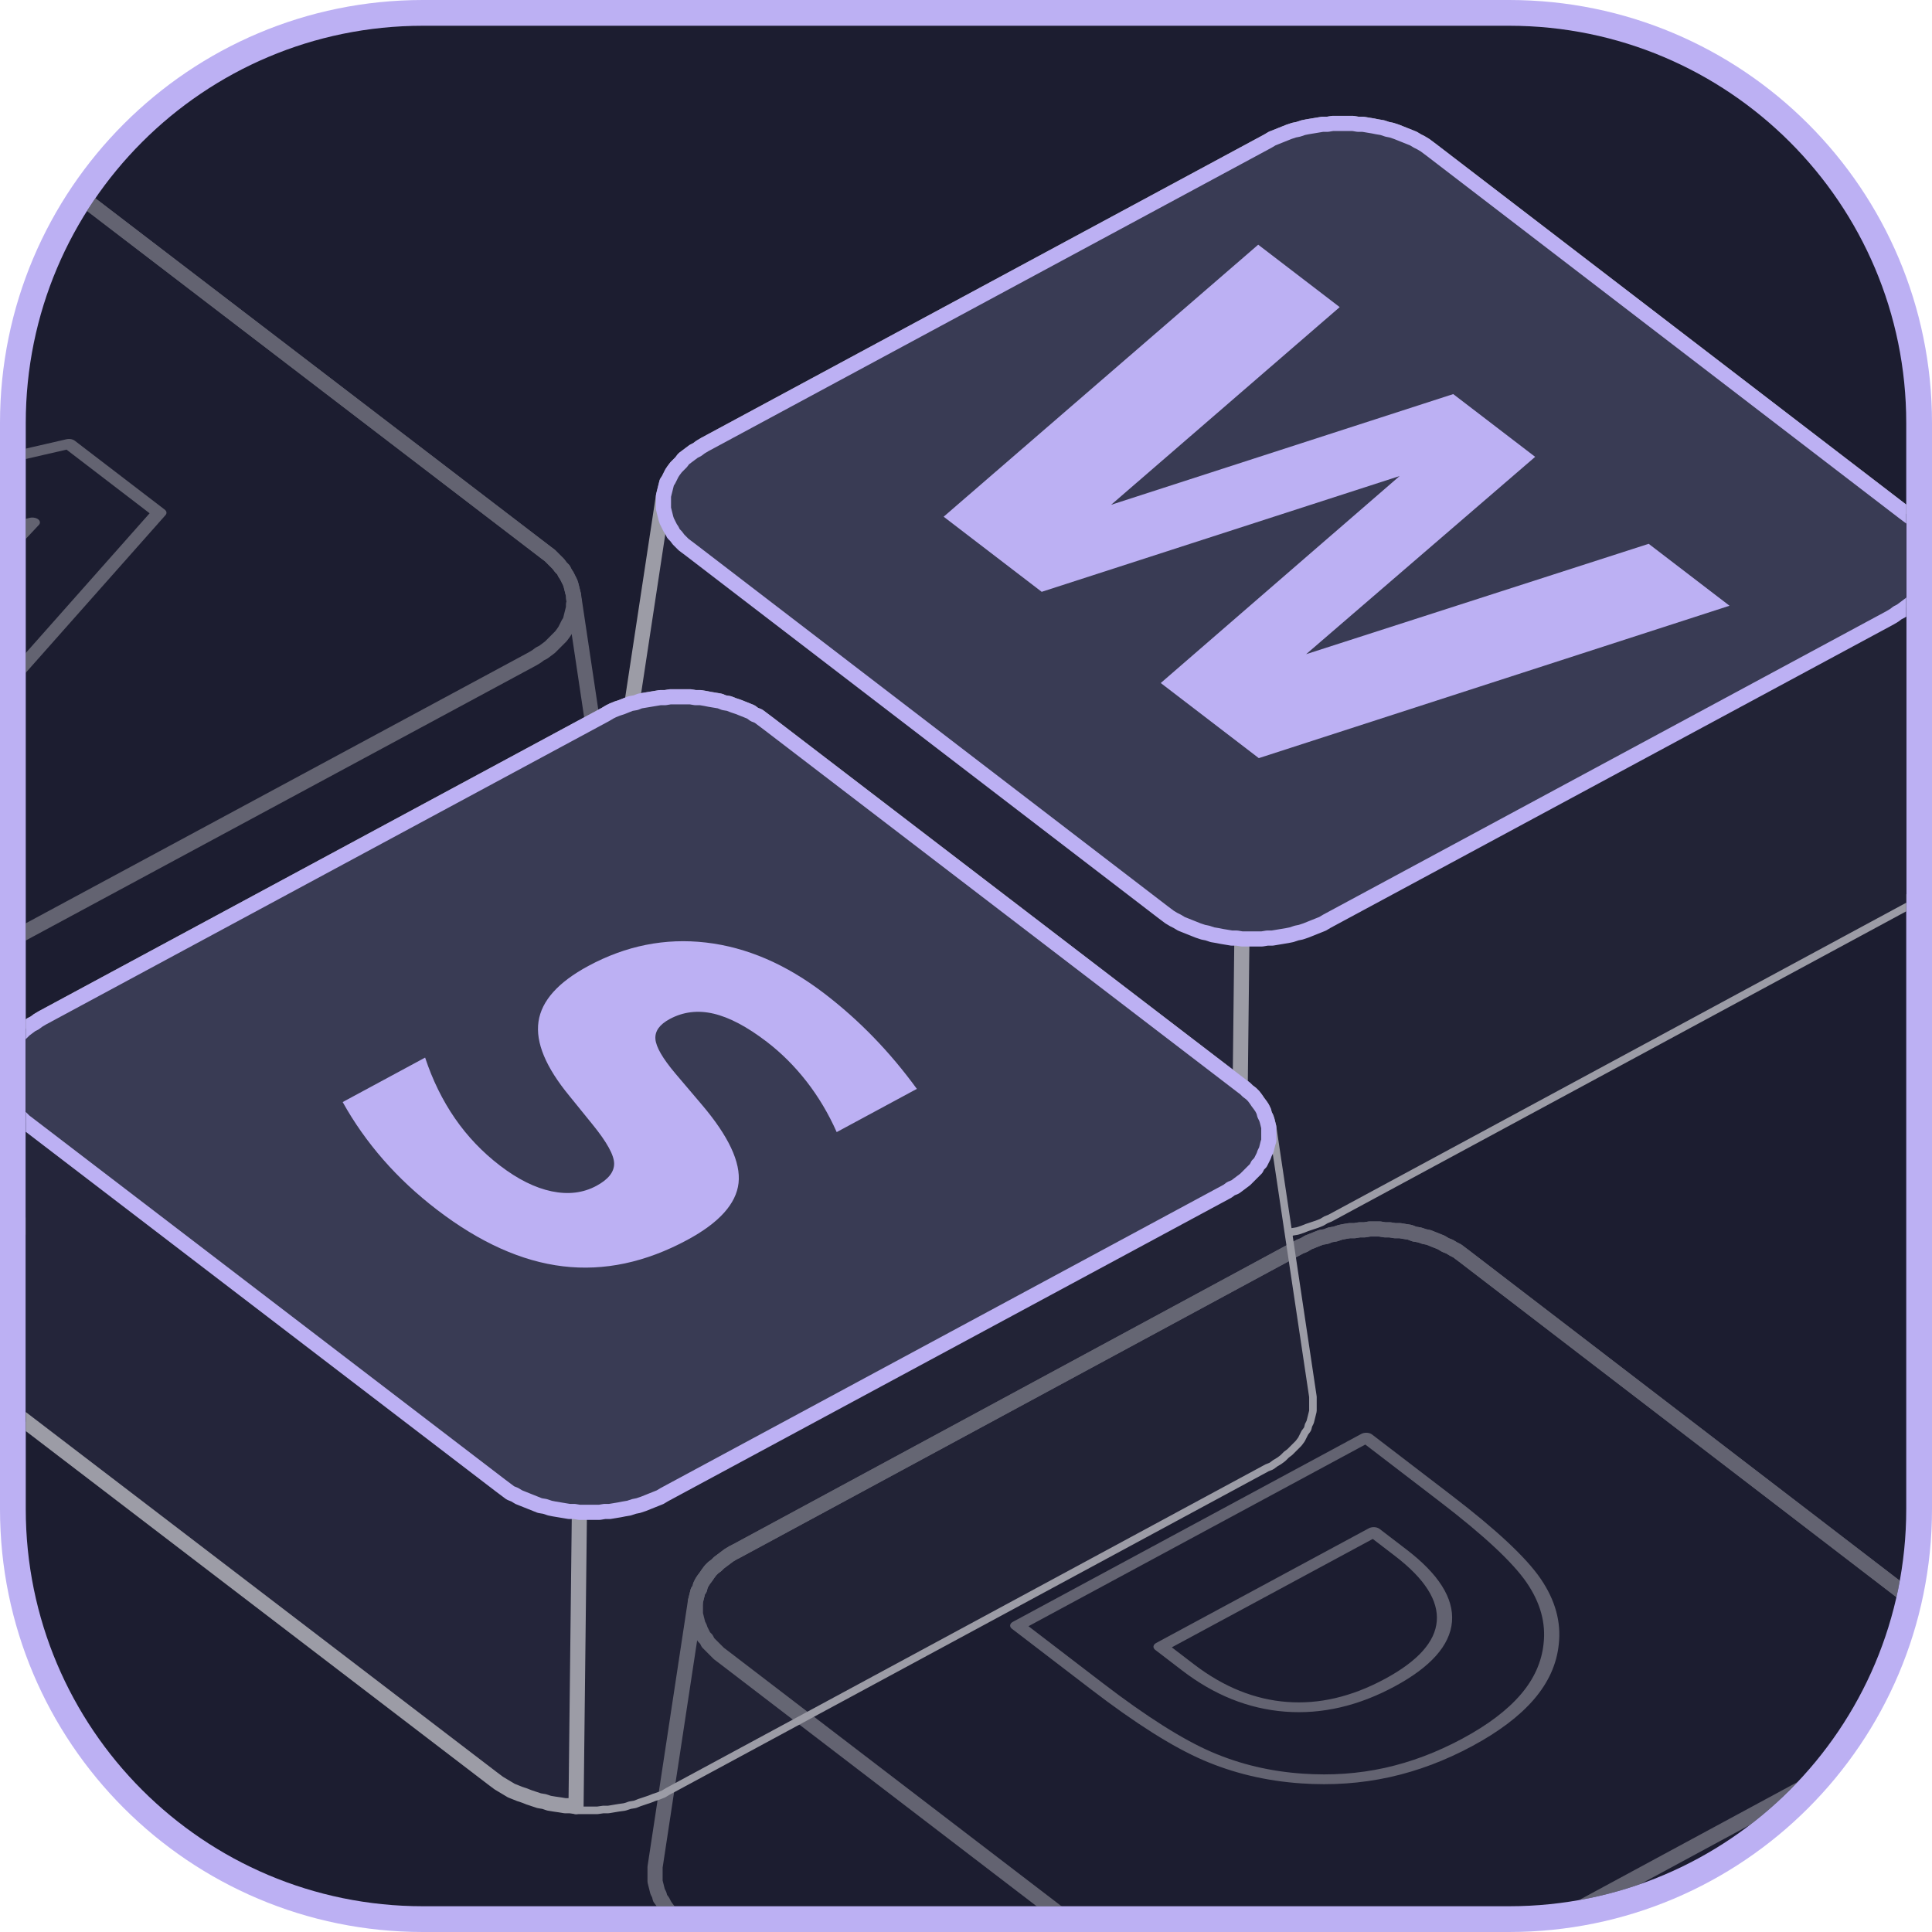
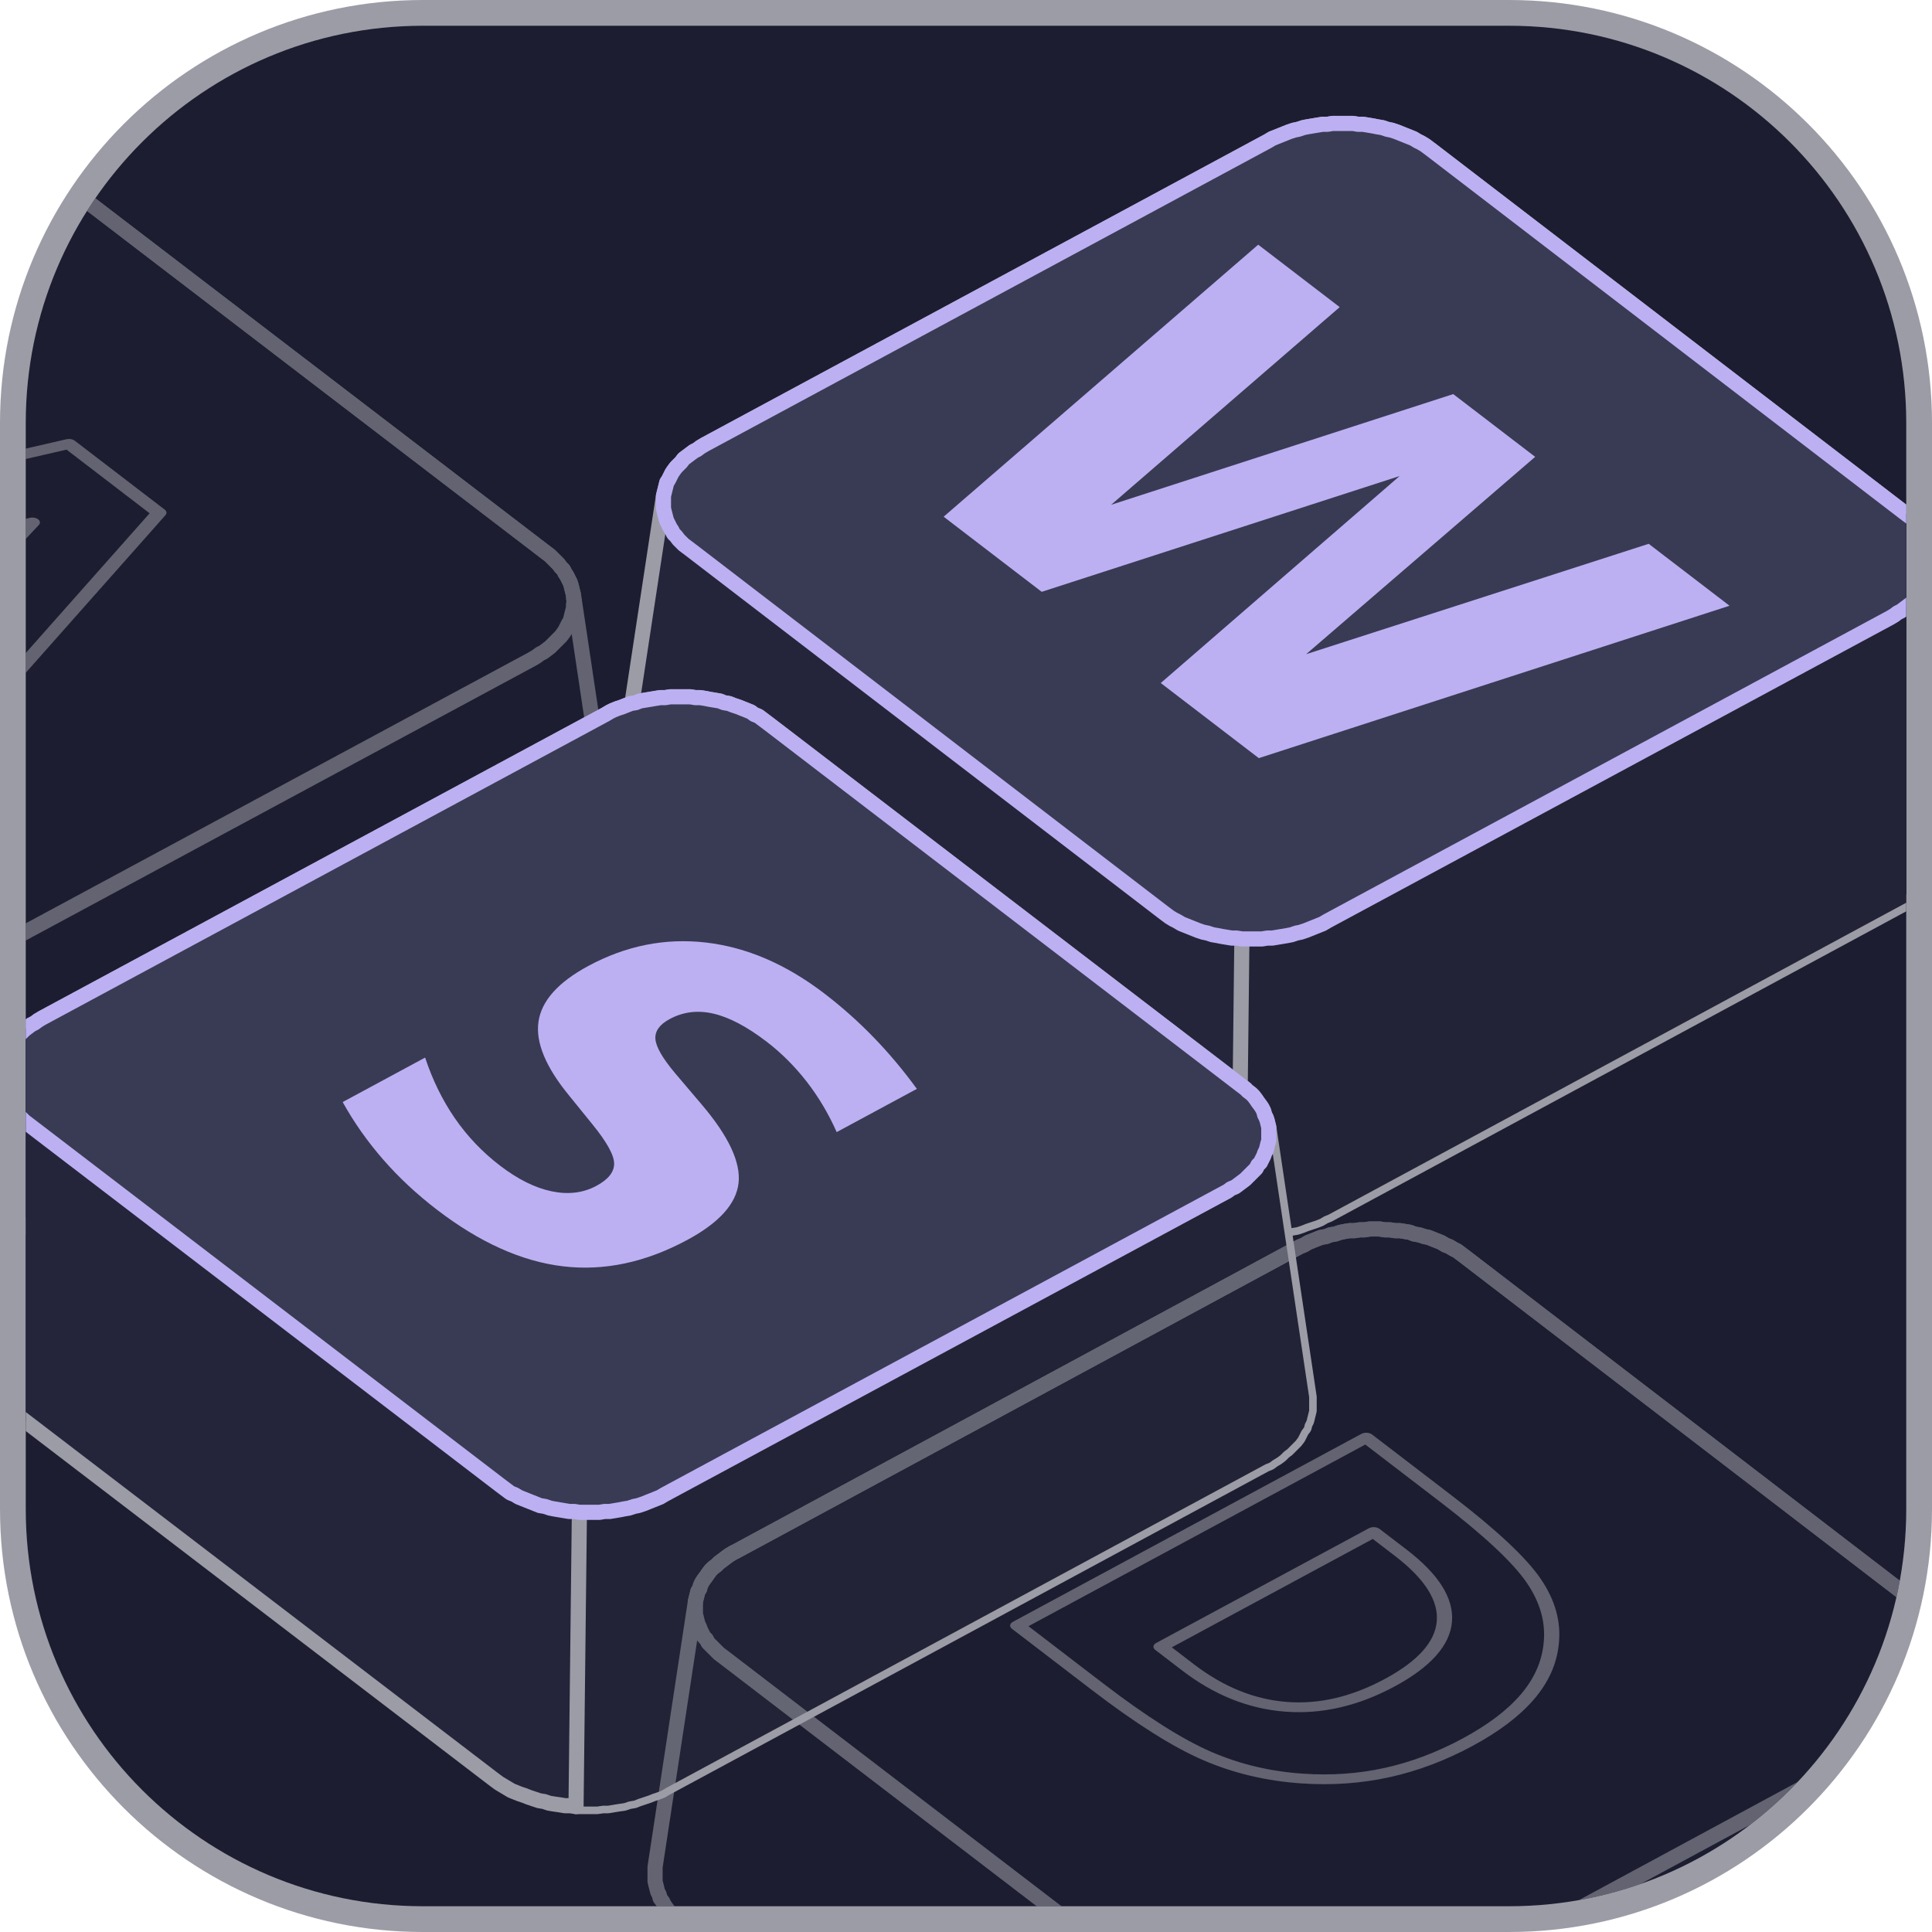
<svg xmlns="http://www.w3.org/2000/svg" width="900" height="900" viewBox="0 0 900 900" fill="none" aria-hidden="true" focusable="false">
  <defs>
    <clipPath id="writeshape-_R_0_">
      <rect x="12" y="12" width="876" height="876" rx="185" />
    </clipPath>
  </defs>
-   <rect width="900" height="900" rx="197" fill="#bcb0f3" />
+   <rect width="900" height="900" rx="197" fill="#9c9ca6" />
  <rect x="12" y="12" width="876" height="876" rx="185" fill="#1c1d30" />
  <g clip-path="url(#writeshape-_R_0_)">
    <g>
      <g transform="translate(450 450) scale(391.6439) translate(0.3941534 -0.1981931)">
        <g>
          <polygon points="-0.803,-0.037 -0.803,-0.041 -0.802,-0.045 -0.754,-0.361 -0.753,-0.365 -0.752,-0.369 -0.751,-0.373 -0.75,-0.377 -0.748,-0.38 -0.746,-0.384 -0.744,-0.388 -0.742,-0.391 -0.739,-0.395 -0.736,-0.398 -0.733,-0.401 -0.73,-0.405 -0.726,-0.408 -0.722,-0.411 -0.718,-0.414 -0.714,-0.416 -0.71,-0.419 -0.705,-0.422 -0.035,-0.783 -0.03,-0.786 -0.025,-0.788 -0.02,-0.79 -0.015,-0.792 -0.01,-0.794 -0.004,-0.796 0.001,-0.797 0.007,-0.799 0.012,-0.8 0.018,-0.801 0.024,-0.802 0.03,-0.803 0.036,-0.803 0.042,-0.804 0.048,-0.804 0.054,-0.804 0.06,-0.804 0.066,-0.804 0.072,-0.803 0.078,-0.803 0.084,-0.802 0.09,-0.801 0.095,-0.8 0.101,-0.799 0.107,-0.797 0.112,-0.796 0.118,-0.794 0.123,-0.792 0.128,-0.79 0.133,-0.788 0.138,-0.786 0.143,-0.783 0.147,-0.781 0.152,-0.778 0.156,-0.775 0.16,-0.772 0.722,-0.341 0.726,-0.338 0.73,-0.335 0.733,-0.332 0.736,-0.329 0.739,-0.325 0.742,-0.322 0.744,-0.318 0.746,-0.315 0.748,-0.311 0.75,-0.307 0.751,-0.304 0.752,-0.3 0.753,-0.296 0.754,-0.292 0.802,0.029 0.803,0.033 0.803,0.037 0.803,0.041 0.802,0.045 0.801,0.049 0.8,0.053 0.799,0.057 0.798,0.061 0.796,0.065 0.794,0.069 0.791,0.073 0.789,0.077 0.786,0.08 0.783,0.084 0.78,0.088 0.776,0.091 0.772,0.094 0.768,0.098 0.764,0.101 0.76,0.104 0.755,0.107 0.75,0.109 0.037,0.494 0.032,0.496 0.027,0.499 0.022,0.501 0.016,0.503 0.01,0.505 0.005,0.507 -0.001,0.509 -0.007,0.51 -0.013,0.512 -0.019,0.513 -0.026,0.514 -0.032,0.514 -0.038,0.515 -0.045,0.516 -0.051,0.516 -0.057,0.516 -0.064,0.516 -0.07,0.516 -0.077,0.515 -0.083,0.514 -0.089,0.514 -0.095,0.513 -0.102,0.512 -0.108,0.51 -0.114,0.509 -0.119,0.507 -0.125,0.505 -0.131,0.503 -0.136,0.501 -0.142,0.499 -0.147,0.496 -0.152,0.494 -0.157,0.491 -0.161,0.488 -0.166,0.485 -0.17,0.482 -0.768,0.024 -0.772,0.021 -0.776,0.017 -0.78,0.014 -0.783,0.01 -0.786,0.007 -0.789,0.003 -0.791,-0.001 -0.794,-0.005 -0.796,-0.008 -0.798,-0.012 -0.799,-0.016 -0.8,-0.02 -0.801,-0.025 -0.802,-0.029 -0.803,-0.033" fill="#24253a" stroke="#9c9ca6" stroke-width=".018" stroke-linejoin="round" />
          <polygon points="0.754,-0.292 0.754,-0.288 0.754,-0.284 0.754,-0.28 0.754,-0.277 0.753,-0.273 0.752,-0.269 0.751,-0.265 0.75,-0.261 0.748,-0.258 0.746,-0.254 0.744,-0.25 0.742,-0.247 0.739,-0.243 0.736,-0.24 0.733,-0.237 0.73,-0.233 0.726,-0.23 0.722,-0.227 0.718,-0.224 0.714,-0.222 0.71,-0.219 0.705,-0.216 0.035,0.145 0.03,0.148 0.025,0.15 0.02,0.152 0.015,0.154 0.01,0.156 0.004,0.158 -0.001,0.159 -0.007,0.161 -0.012,0.162 -0.018,0.163 -0.024,0.164 -0.03,0.165 -0.036,0.165 -0.042,0.166 -0.048,0.166 -0.054,0.166 -0.06,0.166 -0.066,0.166 -0.07,0.516 -0.064,0.516 -0.057,0.516 -0.051,0.516 -0.045,0.516 -0.038,0.515 -0.032,0.514 -0.026,0.514 -0.019,0.513 -0.013,0.512 -0.007,0.51 -0.001,0.509 0.005,0.507 0.01,0.505 0.016,0.503 0.022,0.501 0.027,0.499 0.032,0.496 0.037,0.494 0.75,0.109 0.755,0.107 0.76,0.104 0.764,0.101 0.768,0.098 0.772,0.094 0.776,0.091 0.78,0.088 0.783,0.084 0.786,0.08 0.789,0.077 0.791,0.073 0.794,0.069 0.796,0.065 0.798,0.061 0.799,0.057 0.8,0.053 0.801,0.049 0.802,0.045 0.803,0.041 0.803,0.037 0.803,0.033 0.802,0.029" fill="#222336" />
          <path d="M-0.066,0.166 L-0.07,0.516" stroke="#9c9ca6" stroke-width=".018" stroke-linecap="round" />
          <polygon points="0.722,-0.341 0.726,-0.338 0.73,-0.335 0.733,-0.332 0.736,-0.329 0.739,-0.325 0.742,-0.322 0.744,-0.318 0.746,-0.315 0.748,-0.311 0.75,-0.307 0.751,-0.304 0.752,-0.3 0.753,-0.296 0.754,-0.292 0.754,-0.288 0.754,-0.284 0.754,-0.28 0.754,-0.277 0.753,-0.273 0.752,-0.269 0.751,-0.265 0.75,-0.261 0.748,-0.258 0.746,-0.254 0.744,-0.25 0.742,-0.247 0.739,-0.243 0.736,-0.24 0.733,-0.237 0.73,-0.233 0.726,-0.23 0.722,-0.227 0.718,-0.224 0.714,-0.222 0.71,-0.219 0.705,-0.216 0.035,0.145 0.03,0.148 0.025,0.15 0.02,0.152 0.015,0.154 0.01,0.156 0.004,0.158 -0.001,0.159 -0.007,0.161 -0.012,0.162 -0.018,0.163 -0.024,0.164 -0.03,0.165 -0.036,0.165 -0.042,0.166 -0.048,0.166 -0.054,0.166 -0.06,0.166 -0.066,0.166 -0.072,0.165 -0.078,0.165 -0.084,0.164 -0.09,0.163 -0.095,0.162 -0.101,0.161 -0.107,0.159 -0.112,0.158 -0.118,0.156 -0.123,0.154 -0.128,0.152 -0.133,0.15 -0.138,0.148 -0.143,0.145 -0.147,0.143 -0.152,0.14 -0.156,0.137 -0.16,0.134 -0.722,-0.297 -0.726,-0.3 -0.73,-0.303 -0.733,-0.306 -0.736,-0.309 -0.739,-0.313 -0.742,-0.316 -0.744,-0.32 -0.746,-0.323 -0.748,-0.327 -0.75,-0.331 -0.751,-0.334 -0.752,-0.338 -0.753,-0.342 -0.754,-0.346 -0.754,-0.35 -0.754,-0.354 -0.754,-0.358 -0.754,-0.361 -0.753,-0.365 -0.752,-0.369 -0.751,-0.373 -0.75,-0.377 -0.748,-0.38 -0.746,-0.384 -0.744,-0.388 -0.742,-0.391 -0.739,-0.395 -0.736,-0.398 -0.733,-0.401 -0.73,-0.405 -0.726,-0.408 -0.722,-0.411 -0.718,-0.414 -0.714,-0.416 -0.71,-0.419 -0.705,-0.422 -0.035,-0.783 -0.03,-0.786 -0.025,-0.788 -0.02,-0.79 -0.015,-0.792 -0.01,-0.794 -0.004,-0.796 0.001,-0.797 0.007,-0.799 0.012,-0.8 0.018,-0.801 0.024,-0.802 0.03,-0.803 0.036,-0.803 0.042,-0.804 0.048,-0.804 0.054,-0.804 0.06,-0.804 0.066,-0.804 0.072,-0.803 0.078,-0.803 0.084,-0.802 0.09,-0.801 0.095,-0.8 0.101,-0.799 0.107,-0.797 0.112,-0.796 0.118,-0.794 0.123,-0.792 0.128,-0.79 0.133,-0.788 0.138,-0.786 0.143,-0.783 0.147,-0.781 0.152,-0.778 0.156,-0.775 0.16,-0.772" fill="#393b54" stroke="#bcb0f3" stroke-width=".018" stroke-linejoin="round" />
          <path d="M61 1493H430L688 408L944 1493H1315L1571 408L1829 1493H2195L1843 0H1399L1128 1135L860 0H416Z" transform="matrix(0.0002626982,0.0002012385,0.0003130715,-0.0001688591,-0.5300314,-0.4199347)" fill="#bcb0f3" />
        </g>
        <g opacity="0.55">
          <polygon points="-2.418,0.012 -2.417,0.008 -2.417,0.004 -2.369,-0.313 -2.368,-0.316 -2.367,-0.32 -2.366,-0.324 -2.365,-0.328 -2.363,-0.331 -2.361,-0.335 -2.359,-0.339 -2.356,-0.342 -2.354,-0.346 -2.351,-0.349 -2.348,-0.352 -2.344,-0.356 -2.341,-0.359 -2.337,-0.362 -2.333,-0.365 -2.329,-0.368 -2.325,-0.37 -2.32,-0.373 -1.65,-0.734 -1.645,-0.737 -1.64,-0.739 -1.635,-0.741 -1.63,-0.743 -1.625,-0.745 -1.619,-0.747 -1.614,-0.748 -1.608,-0.75 -1.603,-0.751 -1.597,-0.752 -1.591,-0.753 -1.585,-0.754 -1.579,-0.754 -1.573,-0.755 -1.567,-0.755 -1.561,-0.755 -1.555,-0.755 -1.549,-0.755 -1.543,-0.754 -1.537,-0.754 -1.531,-0.753 -1.525,-0.752 -1.519,-0.751 -1.514,-0.75 -1.508,-0.748 -1.503,-0.747 -1.497,-0.745 -1.492,-0.743 -1.487,-0.741 -1.482,-0.739 -1.477,-0.737 -1.472,-0.734 -1.468,-0.732 -1.463,-0.729 -1.459,-0.726 -1.455,-0.723 -0.893,-0.293 -0.889,-0.29 -0.885,-0.286 -0.882,-0.283 -0.879,-0.28 -0.876,-0.276 -0.873,-0.273 -0.871,-0.269 -0.869,-0.266 -0.867,-0.262 -0.865,-0.258 -0.864,-0.255 -0.863,-0.251 -0.862,-0.247 -0.861,-0.243 -0.813,0.078 -0.812,0.082 -0.812,0.086 -0.812,0.09 -0.813,0.094 -0.814,0.098 -0.815,0.102 -0.816,0.106 -0.817,0.11 -0.819,0.114 -0.821,0.118 -0.823,0.122 -0.826,0.126 -0.829,0.129 -0.832,0.133 -0.835,0.137 -0.839,0.14 -0.843,0.143 -0.847,0.146 -0.851,0.15 -0.855,0.153 -0.86,0.155 -0.865,0.158 -1.578,0.543 -1.583,0.545 -1.588,0.548 -1.593,0.55 -1.599,0.552 -1.604,0.554 -1.61,0.556 -1.616,0.558 -1.622,0.559 -1.628,0.56 -1.634,0.562 -1.64,0.563 -1.647,0.563 -1.653,0.564 -1.659,0.564 -1.666,0.565 -1.672,0.565 -1.679,0.565 -1.685,0.564 -1.691,0.564 -1.698,0.563 -1.704,0.563 -1.71,0.562 -1.716,0.56 -1.723,0.559 -1.729,0.558 -1.734,0.556 -1.74,0.554 -1.746,0.552 -1.751,0.55 -1.757,0.548 -1.762,0.545 -1.767,0.543 -1.772,0.54 -1.776,0.537 -1.781,0.534 -1.785,0.531 -2.383,0.073 -2.387,0.07 -2.391,0.066 -2.395,0.063 -2.398,0.059 -2.401,0.056 -2.404,0.052 -2.406,0.048 -2.409,0.044 -2.411,0.04 -2.413,0.036 -2.414,0.032 -2.415,0.028 -2.416,0.024 -2.417,0.02 -2.417,0.016" fill="none" stroke="#9c9ca6" stroke-width=".018" stroke-linejoin="round" />
          <path d="M-1.681,0.215 L-1.685,0.564" stroke="#9c9ca6" stroke-width=".018" stroke-linecap="round" />
          <polygon points="-0.893,-0.293 -0.889,-0.29 -0.885,-0.286 -0.882,-0.283 -0.879,-0.28 -0.876,-0.276 -0.873,-0.273 -0.871,-0.269 -0.869,-0.266 -0.867,-0.262 -0.865,-0.258 -0.864,-0.255 -0.863,-0.251 -0.862,-0.247 -0.861,-0.243 -0.861,-0.239 -0.86,-0.235 -0.861,-0.232 -0.861,-0.228 -0.862,-0.224 -0.863,-0.22 -0.864,-0.216 -0.865,-0.212 -0.867,-0.209 -0.869,-0.205 -0.871,-0.201 -0.873,-0.198 -0.876,-0.194 -0.879,-0.191 -0.882,-0.188 -0.885,-0.185 -0.889,-0.181 -0.893,-0.178 -0.897,-0.175 -0.901,-0.173 -0.905,-0.17 -0.91,-0.167 -1.58,0.194 -1.585,0.197 -1.59,0.199 -1.595,0.201 -1.6,0.203 -1.605,0.205 -1.61,0.207 -1.616,0.208 -1.622,0.21 -1.627,0.211 -1.633,0.212 -1.639,0.213 -1.645,0.214 -1.651,0.214 -1.657,0.215 -1.663,0.215 -1.669,0.215 -1.675,0.215 -1.681,0.215 -1.687,0.214 -1.693,0.214 -1.699,0.213 -1.705,0.212 -1.71,0.211 -1.716,0.21 -1.722,0.208 -1.727,0.207 -1.733,0.205 -1.738,0.203 -1.743,0.201 -1.748,0.199 -1.753,0.197 -1.758,0.194 -1.762,0.192 -1.767,0.189 -1.771,0.186 -1.775,0.183 -2.337,-0.248 -2.341,-0.251 -2.344,-0.254 -2.348,-0.257 -2.351,-0.26 -2.354,-0.264 -2.356,-0.267 -2.359,-0.271 -2.361,-0.274 -2.363,-0.278 -2.365,-0.282 -2.366,-0.286 -2.367,-0.289 -2.368,-0.293 -2.369,-0.297 -2.369,-0.301 -2.369,-0.305 -2.369,-0.309 -2.369,-0.313 -2.368,-0.316 -2.367,-0.32 -2.366,-0.324 -2.365,-0.328 -2.363,-0.331 -2.361,-0.335 -2.359,-0.339 -2.356,-0.342 -2.354,-0.346 -2.351,-0.349 -2.348,-0.352 -2.344,-0.356 -2.341,-0.359 -2.337,-0.362 -2.333,-0.365 -2.329,-0.368 -2.325,-0.37 -2.32,-0.373 -1.65,-0.734 -1.645,-0.737 -1.64,-0.739 -1.635,-0.741 -1.63,-0.743 -1.625,-0.745 -1.619,-0.747 -1.614,-0.748 -1.608,-0.75 -1.603,-0.751 -1.597,-0.752 -1.591,-0.753 -1.585,-0.754 -1.579,-0.754 -1.573,-0.755 -1.567,-0.755 -1.561,-0.755 -1.555,-0.755 -1.549,-0.755 -1.543,-0.754 -1.537,-0.754 -1.531,-0.753 -1.525,-0.752 -1.519,-0.751 -1.514,-0.75 -1.508,-0.748 -1.503,-0.747 -1.497,-0.745 -1.492,-0.743 -1.487,-0.741 -1.482,-0.739 -1.477,-0.737 -1.472,-0.734 -1.468,-0.732 -1.463,-0.729 -1.459,-0.726 -1.455,-0.723" fill="none" stroke="#9c9ca6" stroke-width=".018" stroke-linejoin="round" />
          <path d="M1094 272H492L397 0H10L563 1493H1022L1575 0H1188ZM588 549H997L793 1143Z" transform="matrix(0.0002329588,0.0001784568,0.0002776294,-0.000149743,-2.00679,-0.2997534)" fill="none" stroke="#9c9ca6" stroke-width="50" stroke-linejoin="round" />
        </g>
        <g>
          <polygon points="-1.591,0.645 -1.591,0.641 -1.59,0.637 -1.542,0.321 -1.542,0.317 -1.541,0.313 -1.54,0.309 -1.538,0.305 -1.536,0.302 -1.534,0.298 -1.532,0.294 -1.53,0.291 -1.527,0.287 -1.524,0.284 -1.521,0.281 -1.518,0.278 -1.514,0.274 -1.51,0.271 -1.506,0.268 -1.502,0.266 -1.498,0.263 -1.493,0.26 -0.823,-0.101 -0.818,-0.104 -0.814,-0.106 -0.809,-0.108 -0.803,-0.11 -0.798,-0.112 -0.793,-0.114 -0.787,-0.115 -0.782,-0.117 -0.776,-0.118 -0.77,-0.119 -0.764,-0.12 -0.758,-0.121 -0.752,-0.121 -0.746,-0.122 -0.74,-0.122 -0.734,-0.122 -0.728,-0.122 -0.722,-0.122 -0.716,-0.121 -0.71,-0.121 -0.704,-0.12 -0.699,-0.119 -0.693,-0.118 -0.687,-0.117 -0.682,-0.115 -0.676,-0.114 -0.671,-0.112 -0.665,-0.11 -0.66,-0.108 -0.655,-0.106 -0.65,-0.104 -0.646,-0.101 -0.641,-0.099 -0.637,-0.096 -0.633,-0.093 -0.629,-0.09 -0.066,0.341 -0.062,0.344 -0.059,0.347 -0.055,0.35 -0.052,0.353 -0.049,0.357 -0.047,0.36 -0.044,0.364 -0.042,0.367 -0.04,0.371 -0.039,0.375 -0.037,0.379 -0.036,0.382 -0.035,0.386 -0.034,0.39 0.014,0.711 0.014,0.715 0.014,0.719 0.014,0.723 0.014,0.727 0.013,0.731 0.012,0.735 0.011,0.739 0.009,0.743 0.008,0.747 0.005,0.751 0.003,0.755 0.001,0.759 -0.002,0.763 -0.005,0.766 -0.009,0.77 -0.012,0.773 -0.016,0.776 -0.02,0.78 -0.024,0.783 -0.029,0.786 -0.033,0.789 -0.038,0.791 -0.751,1.176 -0.756,1.179 -0.761,1.181 -0.767,1.183 -0.772,1.185 -0.778,1.187 -0.784,1.189 -0.789,1.191 -0.795,1.192 -0.801,1.194 -0.808,1.195 -0.814,1.196 -0.82,1.197 -0.826,1.197 -0.833,1.198 -0.839,1.198 -0.846,1.198 -0.852,1.198 -0.858,1.198 -0.865,1.197 -0.871,1.197 -0.877,1.196 -0.884,1.195 -0.89,1.194 -0.896,1.192 -0.902,1.191 -0.908,1.189 -0.914,1.187 -0.919,1.185 -0.925,1.183 -0.93,1.181 -0.935,1.179 -0.94,1.176 -0.945,1.173 -0.95,1.17 -0.954,1.167 -0.958,1.164 -1.557,0.706 -1.561,0.703 -1.564,0.699 -1.568,0.696 -1.571,0.692 -1.574,0.689 -1.577,0.685 -1.58,0.681 -1.582,0.678 -1.584,0.674 -1.586,0.67 -1.587,0.666 -1.589,0.662 -1.59,0.658 -1.59,0.653 -1.591,0.649" fill="#24253a" stroke="#9c9ca6" stroke-width=".018" stroke-linejoin="round" />
          <polygon points="-0.034,0.39 -0.034,0.394 -0.034,0.398 -0.034,0.402 -0.034,0.406 -0.035,0.409 -0.036,0.413 -0.037,0.417 -0.039,0.421 -0.04,0.424 -0.042,0.428 -0.044,0.432 -0.047,0.435 -0.049,0.439 -0.052,0.442 -0.055,0.445 -0.059,0.449 -0.062,0.452 -0.066,0.455 -0.07,0.458 -0.074,0.461 -0.079,0.463 -0.083,0.466 -0.753,0.827 -0.758,0.83 -0.763,0.832 -0.768,0.834 -0.773,0.836 -0.778,0.838 -0.784,0.84 -0.789,0.841 -0.795,0.843 -0.801,0.844 -0.806,0.845 -0.812,0.846 -0.818,0.847 -0.824,0.847 -0.83,0.848 -0.836,0.848 -0.842,0.848 -0.848,0.848 -0.854,0.848 -0.858,1.198 -0.852,1.198 -0.846,1.198 -0.839,1.198 -0.833,1.198 -0.826,1.197 -0.82,1.197 -0.814,1.196 -0.808,1.195 -0.801,1.194 -0.795,1.192 -0.789,1.191 -0.784,1.189 -0.778,1.187 -0.772,1.185 -0.767,1.183 -0.761,1.181 -0.756,1.179 -0.751,1.176 -0.038,0.791 -0.033,0.789 -0.029,0.786 -0.024,0.783 -0.02,0.78 -0.016,0.776 -0.012,0.773 -0.009,0.77 -0.005,0.766 -0.002,0.763 0.001,0.759 0.003,0.755 0.005,0.751 0.008,0.747 0.009,0.743 0.011,0.739 0.012,0.735 0.013,0.731 0.014,0.727 0.014,0.723 0.014,0.719 0.014,0.715 0.014,0.711" fill="#222336" />
          <path d="M-0.854,0.848 L-0.858,1.198" stroke="#9c9ca6" stroke-width=".018" stroke-linecap="round" />
          <polygon points="-0.066,0.341 -0.062,0.344 -0.059,0.347 -0.055,0.35 -0.052,0.353 -0.049,0.357 -0.047,0.36 -0.044,0.364 -0.042,0.367 -0.04,0.371 -0.039,0.375 -0.037,0.379 -0.036,0.382 -0.035,0.386 -0.034,0.39 -0.034,0.394 -0.034,0.398 -0.034,0.402 -0.034,0.406 -0.035,0.409 -0.036,0.413 -0.037,0.417 -0.039,0.421 -0.04,0.424 -0.042,0.428 -0.044,0.432 -0.047,0.435 -0.049,0.439 -0.052,0.442 -0.055,0.445 -0.059,0.449 -0.062,0.452 -0.066,0.455 -0.07,0.458 -0.074,0.461 -0.079,0.463 -0.083,0.466 -0.753,0.827 -0.758,0.83 -0.763,0.832 -0.768,0.834 -0.773,0.836 -0.778,0.838 -0.784,0.84 -0.789,0.841 -0.795,0.843 -0.801,0.844 -0.806,0.845 -0.812,0.846 -0.818,0.847 -0.824,0.847 -0.83,0.848 -0.836,0.848 -0.842,0.848 -0.848,0.848 -0.854,0.848 -0.86,0.847 -0.866,0.847 -0.872,0.846 -0.878,0.845 -0.884,0.844 -0.889,0.843 -0.895,0.841 -0.901,0.84 -0.906,0.838 -0.911,0.836 -0.916,0.834 -0.921,0.832 -0.926,0.83 -0.931,0.827 -0.936,0.825 -0.94,0.822 -0.944,0.819 -0.948,0.816 -1.51,0.386 -1.514,0.383 -1.518,0.379 -1.521,0.376 -1.524,0.373 -1.527,0.369 -1.53,0.366 -1.532,0.362 -1.534,0.359 -1.536,0.355 -1.538,0.351 -1.54,0.348 -1.541,0.344 -1.542,0.34 -1.542,0.336 -1.543,0.332 -1.543,0.328 -1.543,0.325 -1.542,0.321 -1.542,0.317 -1.541,0.313 -1.54,0.309 -1.538,0.305 -1.536,0.302 -1.534,0.298 -1.532,0.294 -1.53,0.291 -1.527,0.287 -1.524,0.284 -1.521,0.281 -1.518,0.278 -1.514,0.274 -1.51,0.271 -1.506,0.268 -1.502,0.266 -1.498,0.263 -1.493,0.26 -0.823,-0.101 -0.818,-0.104 -0.814,-0.106 -0.809,-0.108 -0.803,-0.11 -0.798,-0.112 -0.793,-0.114 -0.787,-0.115 -0.782,-0.117 -0.776,-0.118 -0.77,-0.119 -0.764,-0.12 -0.758,-0.121 -0.752,-0.121 -0.746,-0.122 -0.74,-0.122 -0.734,-0.122 -0.728,-0.122 -0.722,-0.122 -0.716,-0.121 -0.71,-0.121 -0.704,-0.12 -0.699,-0.119 -0.693,-0.118 -0.687,-0.117 -0.682,-0.115 -0.676,-0.114 -0.671,-0.112 -0.665,-0.11 -0.66,-0.108 -0.655,-0.106 -0.65,-0.104 -0.646,-0.101 -0.641,-0.099 -0.637,-0.096 -0.633,-0.093 -0.629,-0.09" fill="#393b54" stroke="#bcb0f3" stroke-width=".018" stroke-linejoin="round" />
          <path d="M1227 1446V1130Q1104 1185 987.0 1213.0Q870 1241 766 1241Q628 1241 562.0 1203.0Q496 1165 496 1085Q496 1025 540.5 991.5Q585 958 702 934L866 901Q1115 851 1220.0 749.0Q1325 647 1325 459Q1325 212 1178.5 91.5Q1032 -29 731 -29Q589 -29 446.0 -2.0Q303 25 160 78V403Q303 327 436.5 288.5Q570 250 694 250Q820 250 887.0 292.0Q954 334 954 412Q954 482 908.5 520.0Q863 558 727 588L578 621Q354 669 250.5 774.0Q147 879 147 1057Q147 1280 291.0 1400.0Q435 1520 705 1520Q828 1520 958.0 1501.5Q1088 1483 1227 1446Z" transform="matrix(0.000253201,0.0001939632,0.0003017532,-0.0001627545,-1.19962,0.3416896)" fill="#bcb0f3" />
        </g>
        <g opacity="0.55">
          <polygon points="-0.764,1.278 -0.764,1.274 -0.764,1.27 -0.716,0.954 -0.715,0.95 -0.714,0.946 -0.713,0.942 -0.711,0.939 -0.71,0.935 -0.708,0.931 -0.706,0.928 -0.703,0.924 -0.701,0.921 -0.698,0.917 -0.695,0.914 -0.691,0.911 -0.688,0.908 -0.684,0.905 -0.68,0.902 -0.676,0.899 -0.671,0.896 -0.667,0.894 0.003,0.532 0.008,0.53 0.013,0.527 0.018,0.525 0.023,0.523 0.028,0.521 0.034,0.52 0.039,0.518 0.045,0.517 0.051,0.515 0.056,0.514 0.062,0.513 0.068,0.513 0.074,0.512 0.08,0.512 0.086,0.511 0.092,0.511 0.098,0.511 0.104,0.512 0.11,0.512 0.116,0.513 0.122,0.513 0.128,0.514 0.134,0.515 0.139,0.517 0.145,0.518 0.151,0.52 0.156,0.521 0.161,0.523 0.166,0.525 0.171,0.527 0.176,0.53 0.181,0.532 0.186,0.535 0.19,0.537 0.194,0.54 0.198,0.543 0.76,0.974 0.764,0.977 0.768,0.98 0.771,0.983 0.774,0.987 0.777,0.99 0.78,0.993 0.782,0.997 0.784,1.001 0.786,1.004 0.788,1.008 0.79,1.012 0.791,1.016 0.792,1.019 0.792,1.023 0.84,1.344 0.841,1.348 0.841,1.352 0.841,1.356 0.84,1.36 0.84,1.365 0.839,1.369 0.837,1.373 0.836,1.377 0.834,1.381 0.832,1.385 0.83,1.388 0.827,1.392 0.824,1.396 0.821,1.399 0.818,1.403 0.814,1.406 0.811,1.41 0.807,1.413 0.802,1.416 0.798,1.419 0.793,1.422 0.788,1.425 0.075,1.809 0.07,1.812 0.065,1.814 0.06,1.816 0.054,1.819 0.049,1.821 0.043,1.822 0.037,1.824 0.031,1.826 0.025,1.827 0.019,1.828 0.013,1.829 0.006,1.83 0,1.83 -0.006,1.831 -0.013,1.831 -0.019,1.831 -0.025,1.831 -0.032,1.831 -0.038,1.83 -0.045,1.83 -0.051,1.829 -0.057,1.828 -0.063,1.827 -0.069,1.826 -0.075,1.824 -0.081,1.822 -0.087,1.821 -0.093,1.819 -0.098,1.816 -0.103,1.814 -0.109,1.812 -0.114,1.809 -0.118,1.806 -0.123,1.804 -0.127,1.801 -0.132,1.798 -0.73,1.339 -0.734,1.336 -0.738,1.333 -0.741,1.329 -0.745,1.326 -0.748,1.322 -0.751,1.318 -0.753,1.315 -0.755,1.311 -0.758,1.307 -0.759,1.303 -0.761,1.299 -0.762,1.295 -0.763,1.291 -0.764,1.287 -0.764,1.283" fill="none" stroke="#9c9ca6" stroke-width=".018" stroke-linejoin="round" />
          <path d="M-0.028,1.481 L-0.032,1.831" stroke="#9c9ca6" stroke-width=".018" stroke-linecap="round" />
          <polygon points="0.76,0.974 0.764,0.977 0.768,0.98 0.771,0.983 0.774,0.987 0.777,0.99 0.78,0.993 0.782,0.997 0.784,1.001 0.786,1.004 0.788,1.008 0.79,1.012 0.791,1.016 0.792,1.019 0.792,1.023 0.793,1.027 0.793,1.031 0.793,1.035 0.792,1.039 0.792,1.043 0.791,1.046 0.79,1.05 0.788,1.054 0.786,1.058 0.784,1.061 0.782,1.065 0.78,1.069 0.777,1.072 0.774,1.075 0.771,1.079 0.768,1.082 0.764,1.085 0.76,1.088 0.756,1.091 0.752,1.094 0.748,1.096 0.743,1.099 0.073,1.461 0.068,1.463 0.064,1.465 0.059,1.467 0.053,1.469 0.048,1.471 0.043,1.473 0.037,1.475 0.032,1.476 0.026,1.477 0.02,1.478 0.014,1.479 0.008,1.48 0.002,1.481 -0.004,1.481 -0.01,1.481 -0.016,1.481 -0.022,1.481 -0.028,1.481 -0.034,1.481 -0.04,1.48 -0.046,1.479 -0.051,1.478 -0.057,1.477 -0.063,1.476 -0.068,1.475 -0.074,1.473 -0.079,1.471 -0.085,1.469 -0.09,1.467 -0.095,1.465 -0.1,1.463 -0.104,1.461 -0.109,1.458 -0.113,1.455 -0.117,1.453 -0.121,1.45 -0.684,1.019 -0.688,1.016 -0.691,1.013 -0.695,1.009 -0.698,1.006 -0.701,1.003 -0.703,0.999 -0.706,0.996 -0.708,0.992 -0.71,0.988 -0.711,0.985 -0.713,0.981 -0.714,0.977 -0.715,0.973 -0.716,0.969 -0.716,0.966 -0.716,0.962 -0.716,0.958 -0.716,0.954 -0.715,0.95 -0.714,0.946 -0.713,0.942 -0.711,0.939 -0.71,0.935 -0.708,0.931 -0.706,0.928 -0.703,0.924 -0.701,0.921 -0.698,0.917 -0.695,0.914 -0.691,0.911 -0.688,0.908 -0.684,0.905 -0.68,0.902 -0.676,0.899 -0.671,0.896 -0.667,0.894 0.003,0.532 0.008,0.53 0.013,0.527 0.018,0.525 0.023,0.523 0.028,0.521 0.034,0.52 0.039,0.518 0.045,0.517 0.051,0.515 0.056,0.514 0.062,0.513 0.068,0.513 0.074,0.512 0.08,0.512 0.086,0.511 0.092,0.511 0.098,0.511 0.104,0.512 0.11,0.512 0.116,0.513 0.122,0.513 0.128,0.514 0.134,0.515 0.139,0.517 0.145,0.518 0.151,0.52 0.156,0.521 0.161,0.523 0.166,0.525 0.171,0.527 0.176,0.53 0.181,0.532 0.186,0.535 0.19,0.537 0.194,0.54 0.198,0.543" fill="none" stroke="#9c9ca6" stroke-width=".018" stroke-linejoin="round" />
          <path d="M573 1202V291H711Q947 291 1071.5 408.0Q1196 525 1196 748Q1196 970 1072.0 1086.0Q948 1202 711 1202ZM188 1493H594Q934 1493 1100.5 1444.5Q1267 1396 1386 1280Q1491 1179 1542.0 1047.0Q1593 915 1593 748Q1593 579 1542.0 446.5Q1491 314 1386 213Q1266 97 1098.0 48.5Q930 0 594 0H188Z" transform="matrix(0.0002329588,0.0001784568,0.0002776294,-0.000149743,-0.3763935,0.949203)" fill="none" stroke="#9c9ca6" stroke-width="50" stroke-linejoin="round" />
        </g>
      </g>
    </g>
  </g>
</svg>
